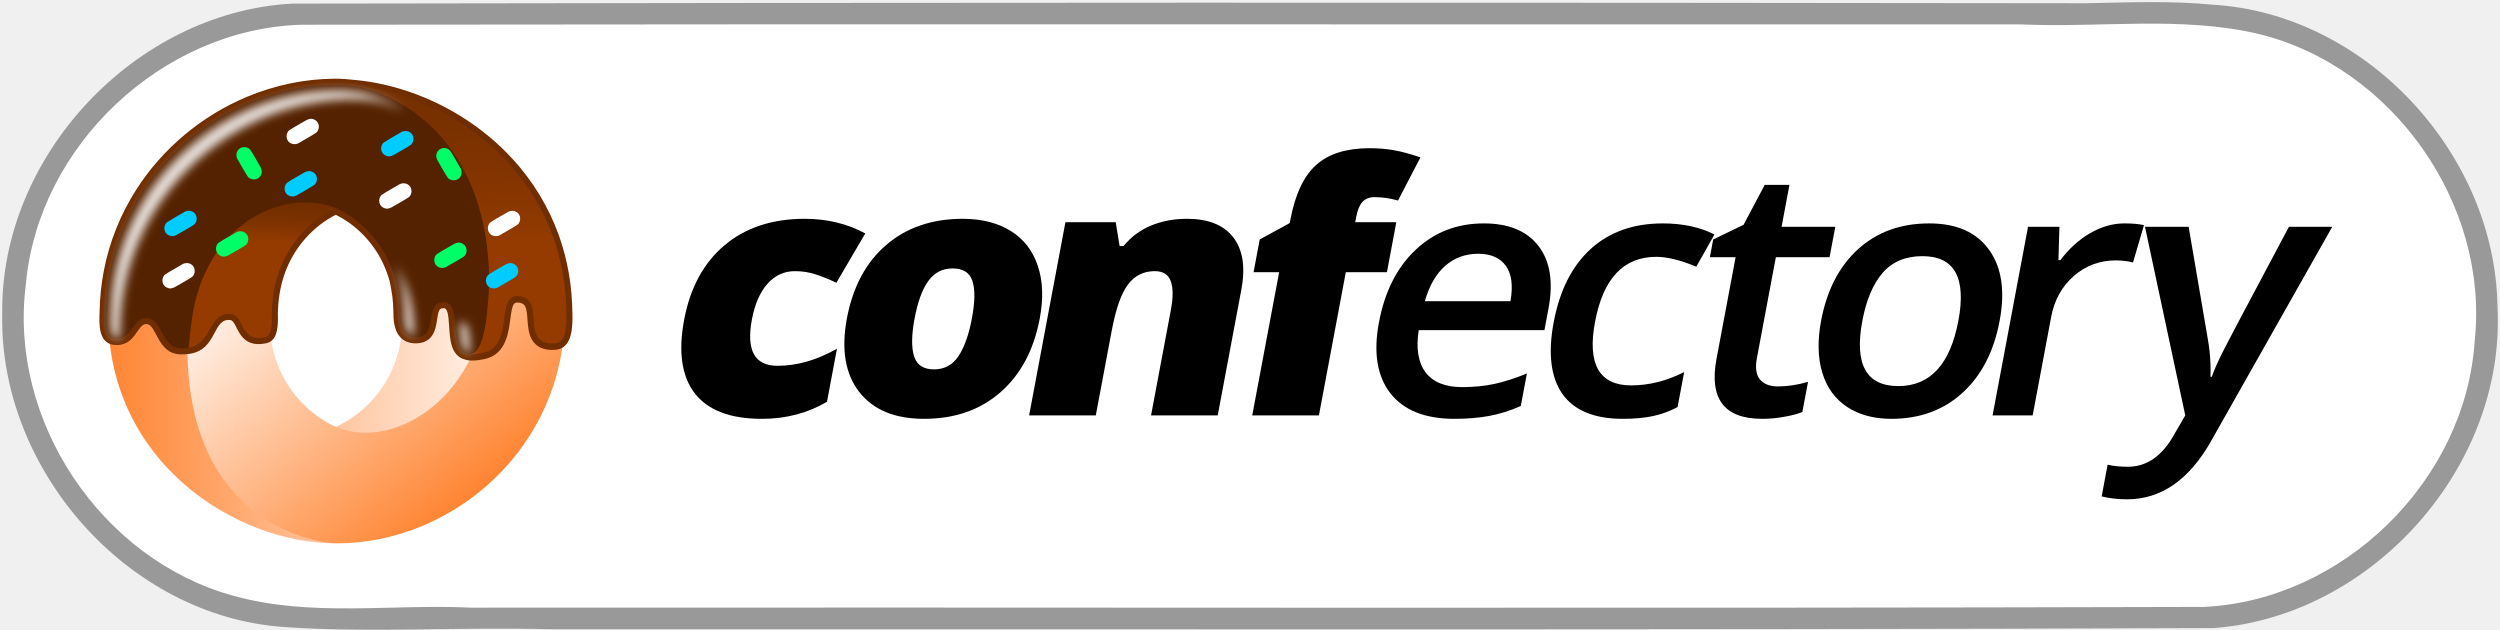
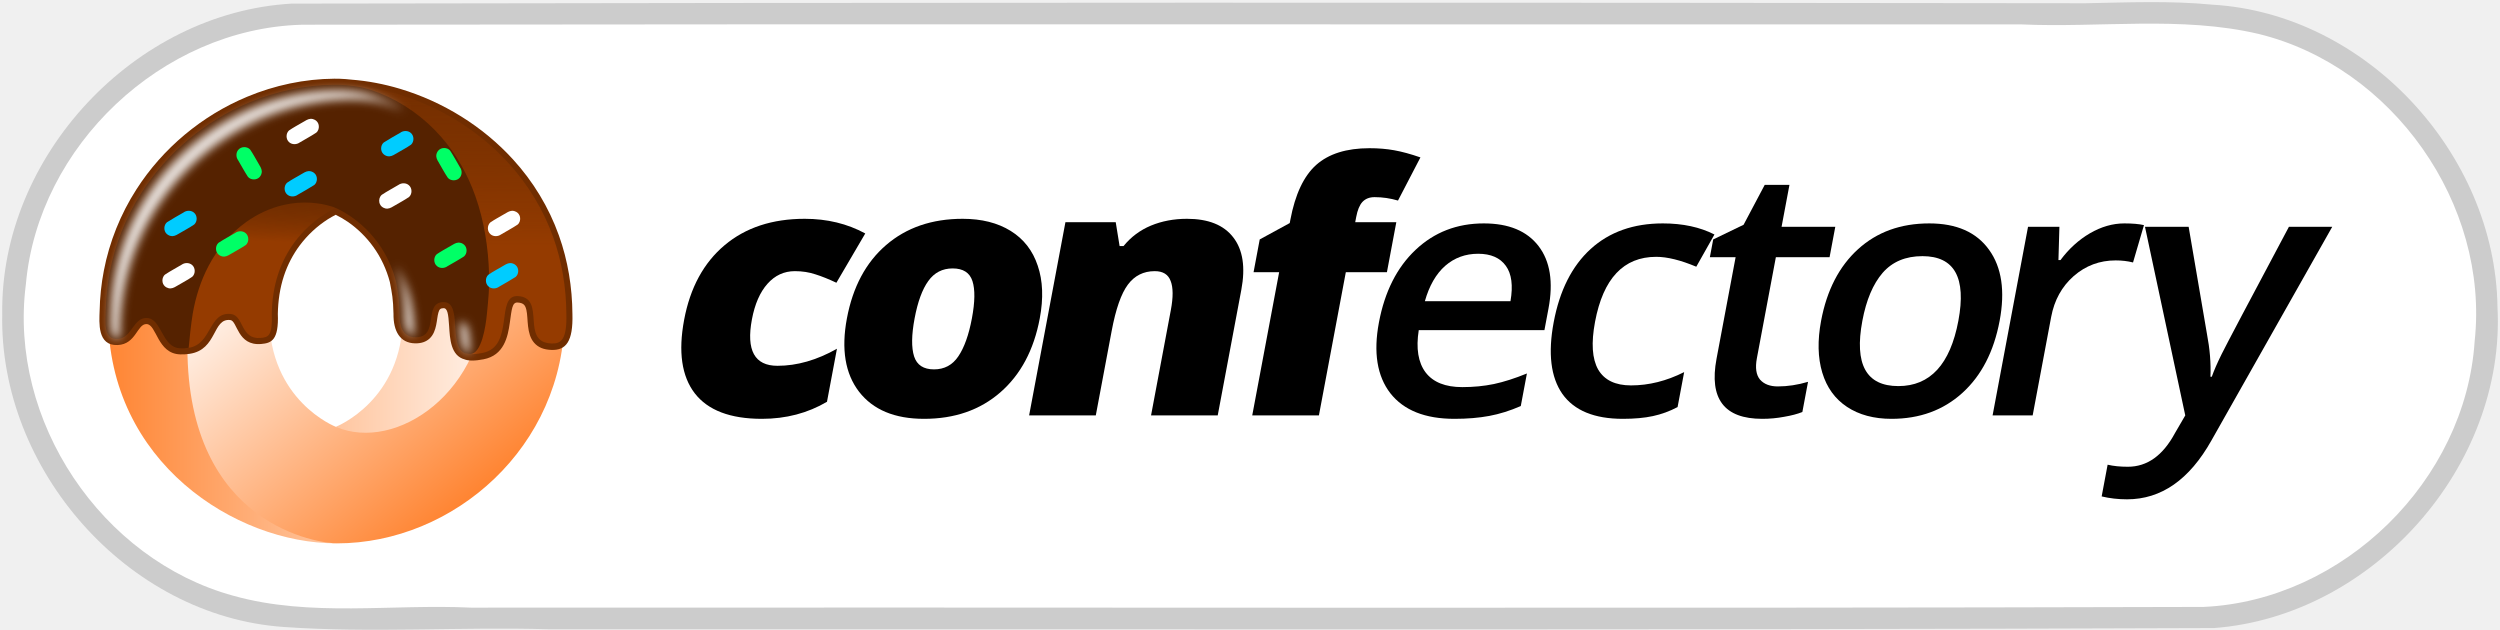
<svg xmlns="http://www.w3.org/2000/svg" xmlns:xlink="http://www.w3.org/1999/xlink" width="236.422" height="59.556" viewBox="0 0 62.553 15.758" version="1.1" id="svg5">
  <defs id="defs2">
    <linearGradient x1="39.11" y1="36.654" x2="225.404" y2="211.241" id="linearGradient1474" gradientTransform="matrix(2.501332,0,0,2.669032,-1171.326,-90.0029)" gradientUnits="userSpaceOnUse">
      <stop offset="0%" id="stop1470" style="stop-color:#ff8533;stop-opacity:1" />
      <stop stop-color="#FFF" offset="100%" id="stop1472" style="stop-color:#ffffff;stop-opacity:1" />
    </linearGradient>
    <linearGradient id="linearGradient96738">
      <stop style="stop-color:#953b00;stop-opacity:1" offset="0" id="stop96734" />
      <stop style="stop-color:#6a2b00;stop-opacity:0;" offset="1" id="stop96736" />
    </linearGradient>
    <linearGradient xlink:href="#linearGradient1474" id="linearGradient4796" x1="-595.364" y1="461.15" x2="-908.903" y2="75.541" gradientUnits="userSpaceOnUse" gradientTransform="matrix(0.01542947,0,0,0.01542947,-1167.154,-101.314)" />
    <linearGradient xlink:href="#linearGradient96738" id="linearGradient96604" x1="-849.912" y1="136.985" x2="-847.033" y2="57.097" gradientUnits="userSpaceOnUse" />
    <linearGradient xlink:href="#linearGradient96738" id="linearGradient100804" x1="-553.234" y1="140.067" x2="-555.626" y2="-250.806" gradientUnits="userSpaceOnUse" />
    <filter style="color-interpolation-filters:sRGB" id="filter22608" x="-0.034" y="-0.046" width="1.067" height="1.092">
      <feGaussianBlur stdDeviation="27.637" id="feGaussianBlur22610" />
    </filter>
    <linearGradient xlink:href="#linearGradient1474" id="linearGradient25857" x1="-1171.326" y1="240.933" x2="-551.816" y2="240.933" gradientUnits="userSpaceOnUse" gradientTransform="matrix(0.01542947,0,0,0.01542947,-1167.154,-101.314)" />
  </defs>
  <g id="layer1" transform="translate(1244.741,164.3733)">
    <g id="g997">
-       <path id="path3102" style="fill:#999999;fill-opacity:1;stroke:none;stroke-width:0.757;stroke-linecap:square;stroke-linejoin:round;paint-order:stroke markers fill" d="m -1192.559,-164.292 c -14.959,-0.022 -29.92,-0.018 -44.879,0.009 -3.933,0.219 -7.302,3.821 -7.248,7.763 -0.083,3.89 3.131,7.566 7.046,7.835 2.203,0.156 4.414,-0.008 6.621,0.057 13.892,-0.007 27.785,0.023 41.676,-0.03 3.971,-0.301 7.306,-4.048 7.093,-8.035 -0.052,-3.83 -3.289,-7.342 -7.141,-7.564 -1.054,-0.102 -2.112,-0.055 -3.168,-0.035 z" />
+       <path id="path3102" style="fill:#cccccc;fill-opacity:1;stroke:none;stroke-width:0.757;stroke-linecap:square;stroke-linejoin:round;paint-order:stroke markers fill" d="m -1192.559,-164.292 c -14.959,-0.022 -29.92,-0.018 -44.879,0.009 -3.933,0.219 -7.302,3.821 -7.248,7.763 -0.083,3.89 3.131,7.566 7.046,7.835 2.203,0.156 4.414,-0.008 6.621,0.057 13.892,-0.007 27.785,0.023 41.676,-0.03 3.971,-0.301 7.306,-4.048 7.093,-8.035 -0.052,-3.83 -3.289,-7.342 -7.141,-7.564 -1.054,-0.102 -2.112,-0.055 -3.168,-0.035 z" />
      <path id="rect1469" style="opacity:1;fill:#ffffff;fill-opacity:1;stroke:none;stroke-width:0.757;stroke-linecap:square;stroke-linejoin:round;paint-order:stroke markers fill" d="m -1237.201,-163.754 c -3.483,0.101 -6.588,3.028 -6.894,6.498 -0.44,3.407 1.885,6.887 5.197,7.791 1.931,0.539 3.962,0.201 5.938,0.296 14.454,-0.012 28.909,0.024 43.361,-0.018 3.49,-0.162 6.552,-3.162 6.778,-6.65 0.371,-3.432 -2.058,-6.867 -5.405,-7.687 -1.946,-0.456 -3.968,-0.149 -5.947,-0.239 -14.342,0.005 -28.685,-0.011 -43.027,0.008 z" />
      <g id="g3932" transform="matrix(1.118856,0,0,1.118856,84.0632,-47.28611)">
        <path d="m -1180.132,-95.106 c 2.258,3.078 4.468,-0.859 4.464,-3.227 0,-2.799 -2.841,-4.364 -4.466,-4.364 -2.608,-4e-5 -5.093,2.156 -5.093,5.105 0,3.278 2.848,5.094 5.093,5.094 -0.508,-0.073 -2.201,-0.436 -2.224,-4.335 -0.015,-2.637 0.86,-3.691 2.22,-3.228 0.03,0.011 1.5,0.591 1.5,2.485 0,1.886 -1.494,2.47 -1.494,2.47 z" fill="url(#a)" id="path14" style="fill:url(#linearGradient25857);fill-opacity:1;stroke-width:0.04" />
        <path d="m -1180.135,-100.062 c -1.492,-0.514 -3.32,0.715 -3.32,3.178 0,4.022 2.98,4.387 3.341,4.387 2.608,0 5.093,-2.156 5.093,-5.105 0,-3.278 -2.848,-5.094 -5.093,-5.094 0.622,-0.086 3.351,0.673 3.351,4.404 0,2.433 -2.038,3.757 -3.364,3.192 -0.03,-0.011 -1.5,-0.591 -1.5,-2.485 0,-1.886 1.491,-2.476 1.491,-2.476 z" fill="url(#b)" id="path16" style="fill:url(#linearGradient4796);fill-opacity:1;stroke-width:0.04" />
        <g id="g7984" transform="matrix(0.01542947,0,0,0.01542947,-1167.154,-101.314)">
          <path id="path23634" style="fill:#702d00;fill-opacity:1;stroke-width:2.584" d="m -843.303,-102.088 c -43.449,0.307 -86.694,9.499 -126.668,26.201 -65.298,27.232 -122.202,74.553 -160.406,134.209 -22.987,35.794 -39.191,75.989 -47.219,117.807 -3.738,19.283 -5.757,38.88 -6.131,58.488 -0.496,16.408 -3.65,50.646 26.148,49.352 26.881,-1.167 28.079,-30.85 41.908,-30.402 14.775,0.479 15.402,42.918 48.654,43.93 5.707,0.174 6.914,-0.018 13.365,-0.752 l 0.146,-0.018 0.144,-0.021 c 40.547,-5.983 32.824,-52.05 59.1,-48.977 10.317,1.207 10.107,37.676 44.605,34.717 14.901,-1.278 25.799,-5.237 24.215,-44.141 l 0.006,0.518 c 0.345,-18.879 3.018,-37.53 8.863,-55.178 5.226,-15.827 13.008,-30.897 22.982,-44.211 11.158,-14.875 24.993,-27.784 40.662,-37.803 3.767,-2.394 7.558,-4.517 11.395,-6.461 6.039,2.926 11.916,6.363 17.74,10.355 14.137,9.829 26.672,22.148 36.744,36.111 l 0.006,0.008 0.006,0.01 c 11.082,15.286 19.146,32.744 24.006,51.1 3.178,16.897 4.753,23.926 5.248,46.039 l -0.002,-0.33 c -0.39,25.638 9.578,42.461 31.021,43.047 9.073,0.248 16.317,-2.183 21.633,-7.332 10.567,-10.236 9.7,-27.903 12.4,-37.141 1.369,-4.685 2.687,-6.401 7.322,-6.51 5.961,-0.14 7.115,8.386 8.264,26.121 1.151,17.765 2.122,42.932 22.783,48.205 l -1.293,-0.439 c 6.645,2.85 16.091,2.574 28.42,0.207 29.677,-5.696 35.192,-32.597 38.037,-52.889 2.855,-20.359 3.447,-29.928 11.432,-29.4 8.841,0.584 11.061,4.198 12.59,10.768 2.921,12.558 -0.187,34.484 11.232,47.562 5.957,6.822 13.981,10.072 25.377,10.391 20.583,0.576 31.235,-11.764 30.121,-52.088 -0.259,-38.591 -6.5,-77.36 -19.611,-113.889 -14.512,-40.64 -37.335,-78.234 -66.396,-110.045 -43.984,-48.253 -101.521,-83.702 -163.873,-102.455 h -0.006 l -0.004,-0.002 c -22.949,-6.873 -46.648,-11.447 -70.621,-13.293 -0.013,-0.001 -0.028,-0.002 -0.041,-0.004 -0.087,-0.007 -0.173,-0.021 -0.26,-0.027 l -0.07,-0.006 c -2.495,-0.275 -5.013,-0.532 -7.553,-0.744 l -0.029,-0.002 -0.027,-0.002 c -5.43,-0.418 -10.893,-0.621 -16.367,-0.584 z" />
          <path id="path8983" style="opacity:1;fill:url(#linearGradient100804);fill-opacity:1;stroke-width:2.584" d="m -820.033,-92.463 c -1.453,0.439 -3.292,0.983 -3.711,2.658 -0.624,1.917 0.975,3.81 2.744,4.349 2.265,0.818 4.71,0.856 7.03,1.462 17.605,3.511 34.554,9.884 50.567,18.004 29.242,14.9 55.107,36.283 75.444,61.987 21.303,26.789 36.51,58.107 46.052,90.892 9.786,33.434 13.964,68.288 14.382,103.084 0.134,11.003 -0.17,21.986 -1.334,32.923 -0.543,5.262 -1.244,10.523 -2.055,15.758 -3.676,18.855 -57.562,68.233 2.024,56.795 47.468,-9.112 17.912,-84.662 51.706,-82.429 41.72,2.757 2.205,67.4 48.865,68.706 13.703,0.384 22.107,-6.019 21.079,-43.074 -0.237,-37.754 -6.332,-75.576 -19.102,-111.146 -14.114,-39.525 -36.313,-76.099 -64.613,-107.076 -42.891,-47.054 -99.004,-81.639 -159.905,-99.956 -22.48,-6.732 -45.657,-11.199 -69.063,-12.978 l -0.094,0.035 z" />
          <path id="path8985" style="opacity:1;fill:url(#linearGradient96604);fill-opacity:1;stroke-width:2.584" d="m -890.268,70.029 c -26.783,0.812 -53.167,9.19 -75.886,23.317 -23.64,14.591 -43.437,35.053 -58.171,58.539 -15.2,24.13 -25.229,51.317 -30.623,79.265 -0.244,1.597 -0.742,3.181 -0.702,4.806 -13.946,38.274 -15.228,49.58 1.006,52.045 34.007,-5.018 28.499,-52.861 61.409,-49.011 18.641,2.181 13.52,37.204 42.83,34.69 11.145,-0.956 17.487,-2.764 16.173,-35.017 0.358,-19.593 3.139,-39.156 9.307,-57.777 5.516,-16.703 13.737,-32.635 24.299,-46.732 11.777,-15.701 26.396,-29.344 42.961,-39.935 6.512,-4.141 13.258,-7.911 20.448,-10.757 2.156,-0.871 4.336,-1.68 6.516,-2.487 -12.741,-4.821 -25.941,-8.707 -39.535,-10.102 -6.644,-0.756 -13.347,-1.019 -20.032,-0.843 z" />
          <path id="path9512" style="fill:#552200;fill-opacity:1;stroke-width:2.584" d="m -843.24,-93.289 c -42.268,0.298 -84.371,9.24 -123.344,25.523 -63.684,26.559 -119.147,72.69 -156.382,130.833 -22.4,34.878 -38.177,74.019 -45.992,114.736 -3.639,18.773 -5.606,37.864 -5.97,56.982 -0.514,17.217 -2.98,41.259 16.968,40.393 21.145,-0.918 22.633,-31.052 42.575,-30.406 22.179,0.719 21.419,43.1 48.637,43.928 5.524,0.168 5.497,0.052 12.104,-0.699 0.541,-8.12 3.69,-37.068 5.83,-49.348 4.151,-24.154 11.625,-47.858 23.091,-69.55 13.112,-24.887 31.542,-47.141 54.516,-63.513 16.191,-11.561 34.554,-20.146 53.919,-24.611 12.907,-2.98 26.223,-4.154 39.462,-3.335 10.868,0.66 21.774,2.66 32.188,6.011 1.338,0.605 2.713,1.111 4.077,1.646 8.02,3.476 15.536,8.023 22.771,12.983 14.961,10.398 28.224,23.43 38.882,38.206 11.798,16.274 20.349,34.828 25.462,54.256 3.212,17.107 4.949,24.936 5.462,47.852 -0.343,22.544 7.418,33.705 22.465,34.117 36.136,0.988 11.116,-50.281 40.907,-50.982 31.36,-0.738 2.115,76.17 39.289,75.204 16.163,-0.42 22.227,-39.878 23.961,-58.283 1.899,-19.184 3.846,-38.298 3.124,-57.507 -1.148,-38.358 -7.046,-76.792 -19.894,-113.041 -11.139,-31.424 -27.737,-61.075 -49.826,-86.128 -23.962,-27.288 -54.225,-49.106 -87.924,-62.72 -9.141,-3.659 -18.506,-6.824 -28.111,-9.008 -7.467,-1.465 -15.038,-2.346 -22.618,-2.98 -5.199,-0.4 -10.413,-0.593 -15.628,-0.558 z" />
          <path id="path22217" style="opacity:0.881;fill:#ffffff;fill-opacity:0.992;stroke-width:9.766;filter:url(#filter22608)" d="m 1293.836,57.506 c -24.624,0.25 -49.244,1.128 -73.808,2.886 -53.024,3.731 -105.79,11.046 -157.852,21.755 -38.567,7.942 -76.755,17.732 -114.39,29.305 -41.594,12.814 -82.518,27.802 -122.561,44.854 C 677.584,219.157 542.069,310.161 427.629,422.611 366.725,482.449 311.785,548.385 264.209,619.292 219.387,686.041 181.051,757.157 150.1,831.369 119.775,903.986 96.439,979.529 80.796,1056.659 c -7.312,35.883 -13.053,72.088 -17.129,108.483 -3.968,35.545 -6.459,71.257 -7.396,107.011 -0.423,15.901 -1.073,31.816 -1.477,47.733 -0.322,15.473 -0.243,31.006 1.605,46.392 1.281,10.193 3.366,20.411 7.602,29.823 2.99,6.512 7.341,12.652 13.505,16.493 5.524,3.498 12.046,5.071 18.517,5.476 2.645,0.198 5.298,0.131 7.946,0.06 -0.19,-18.675 0.745,-37.273 1.322,-55.932 0.295,-14.724 0.822,-29.428 1.614,-44.151 0.663,-12.55 1.531,-25.177 2.562,-37.695 1.396,-16.846 3.107,-33.564 5.166,-50.337 3.566,-29.12 8.172,-58.252 13.78,-87.084 6.325,-32.656 13.97,-65.042 22.912,-97.094 8.964,-32.155 19.263,-63.984 30.796,-95.35 5.78,-15.729 11.949,-31.491 18.36,-46.979 7.708,-18.616 15.874,-37.042 24.46,-55.27 13.431,-28.457 27.969,-56.51 43.513,-83.918 13.405,-23.65 27.614,-46.939 42.532,-69.706 22.939,-35.022 47.684,-69.007 73.943,-101.596 21.043,-26.111 43.035,-51.336 66.042,-75.752 12.233,-12.993 24.82,-25.809 37.576,-38.29 40.468,-39.581 83.506,-76.575 128.718,-110.668 72.084,-54.358 149.785,-101.406 231.474,-139.927 24.149,-11.389 48.578,-22.01 73.393,-31.891 51.359,-20.456 104.038,-37.622 157.632,-51.271 14.89,-3.796 29.918,-7.33 44.907,-10.566 22.38,-4.836 44.834,-9.049 67.44,-12.655 28.768,-4.579 57.77,-8.169 86.822,-10.694 20.735,-1.811 41.514,-3.074 62.349,-3.816 16.58,-0.558 33.229,-0.857 49.843,-0.634 8.314,0.128 16.593,0.414 24.919,0.851 14.532,0.752 29.203,1.968 43.676,3.526 20.587,2.231 41.137,4.916 61.483,9.034 5.814,1.147 11.527,2.579 17.221,4.014 23.997,6.175 47.685,13.813 70.963,22.466 12.783,4.748 25.523,9.856 38.108,15.199 1.641,0.077 3.283,0.155 4.924,0.232 -1.083,-1.275 -2.104,-2.623 -3.225,-3.853 -51.728,-30.332 -106.65,-55.289 -163.708,-73.777 -16.683,-5.36 -33.558,-10.165 -50.667,-13.971 -9.499,-1.964 -19.086,-3.466 -28.679,-4.891 -20.389,-2.971 -40.897,-5.088 -61.445,-6.589 -16.925,-1.161 -33.894,-1.647 -50.859,-1.592 z m 325.859,977.529 c 7.986,20.048 14.997,40.486 20.943,61.232 1.115,3.944 2.255,8.029 3.311,12.046 1.696,6.363 2.697,12.882 3.934,19.344 5.954,31.11 11.533,62.401 14.235,93.962 1.446,16.562 2.445,33.077 3.046,49.697 0.416,11.619 0.685,23.293 0.753,34.948 0.257,14.588 1.458,29.225 4.673,43.481 2.673,11.651 6.673,23.177 13.34,33.181 4.57,6.885 10.567,12.864 17.689,17.092 4.106,2.507 8.579,4.344 13.16,5.782 0.52,0.103 1.5,0.806 1.177,-0.189 -0.381,-5.445 -0.632,-10.931 -0.739,-16.333 -0.186,-7.775 -0.096,-15.554 -0.396,-23.326 -0.675,-23.612 -1.857,-47.227 -4.34,-70.724 -1.867,-17.829 -4.602,-35.554 -7.758,-53.197 -2.463,-13.65 -5.002,-27.288 -7.644,-40.905 -1.294,-5.936 -3.098,-11.744 -4.761,-17.584 -14.453,-49.287 -34.944,-96.847 -61.339,-140.924 -1.918,-3.159 -3.786,-6.364 -5.809,-9.449 -1.28,-1.085 -2.56,-2.169 -3.84,-3.254 0.121,1.706 0.242,3.413 0.363,5.119 z m 351.084,294.332 c -1.396,-0.109 -2.673,1.212 -2.39,2.607 2.321,26.688 3.24,53.588 6.215,80.272 1.729,15.008 4.04,30.035 8.542,44.491 2.949,9.235 6.771,18.359 12.726,26.087 5.102,6.722 12.145,12.014 20.172,14.698 2.727,0.97 5.576,1.512 8.401,2.11 -1.193,-10.385 -2.127,-20.732 -2.877,-31.16 -1.52,-20.48 -2.51,-41.102 -4.561,-61.578 -1.395,-13.304 -3.16,-26.626 -6.589,-39.578 -2.286,-8.264 -5.162,-16.512 -9.977,-23.674 -3.482,-5.154 -8.226,-9.676 -14.123,-11.89 -4.864,-1.903 -10.149,-2.462 -15.335,-2.379 -0.068,-0.01 -0.135,-0.01 -0.203,-0.01 z" transform="matrix(0.2645833,0,0,0.2645833,-1182.343,-100.5663)" />
        </g>
        <g id="g20863" transform="matrix(0.01542947,0,0,0.01542947,-1167.149,-101.3395)">
          <path id="path6051" style="fill:#00ff66;stroke-width:0.063;stroke-linecap:square;stroke-linejoin:round;paint-order:stroke markers fill" d="m -1003.513,157.453 c 4.237,-0.241 7.748,-2.867 11.318,-4.871 6.718,-3.937 13.611,-7.6 20.061,-11.977 4.832,-4.328 4.776,-12.892 -0.188,-17.098 -4.174,-3.741 -10.929,-3.622 -15.314,-0.307 -8.03,4.713 -16.249,9.117 -24.045,14.217 -4.829,4.199 -4.964,12.637 -0.155,16.902 2.235,2.061 5.281,3.218 8.322,3.133 z" />
          <path id="path6053" style="fill:#ffffff;stroke-width:0.063;stroke-linecap:square;stroke-linejoin:round;paint-order:stroke markers fill" d="m -1081.226,203.549 c 4.231,-0.228 7.742,-2.841 11.305,-4.844 6.752,-3.985 13.723,-7.626 20.186,-12.08 4.747,-4.341 4.665,-12.803 -0.242,-16.993 -4.07,-3.679 -10.635,-3.663 -15.028,-0.562 -8.028,4.838 -16.374,9.153 -24.176,14.359 -3.247,2.569 -4.442,7.134 -3.636,11.096 0.611,3.154 2.667,5.965 5.497,7.49 1.845,1.044 3.973,1.588 6.094,1.533 z" />
          <path id="path6055" style="fill:#00ccff;fill-opacity:1;stroke-width:0.063;stroke-linecap:square;stroke-linejoin:round;paint-order:stroke markers fill" d="m -1078.361,127.77 c 4.234,-0.242 7.744,-2.859 11.312,-4.859 6.745,-3.995 13.722,-7.621 20.176,-12.088 4.747,-4.386 4.616,-12.907 -0.372,-17.06 -4.207,-3.704 -10.954,-3.529 -15.321,-0.192 -7.99,4.666 -16.14,9.071 -23.902,14.113 -4.841,4.148 -5.07,12.547 -0.321,16.852 2.239,2.129 5.339,3.323 8.428,3.234 z" />
        </g>
        <g id="g20848" transform="matrix(0.01542947,0,0,0.01542947,-1166.894,-101.234)">
          <path id="path6057" style="fill:#00ff66;stroke-width:0.063;stroke-linecap:square;stroke-linejoin:round;paint-order:stroke markers fill" d="m -965.526,26.887 c -0.241,-4.237 -2.867,-7.748 -4.871,-11.318 -3.937,-6.718 -7.6,-13.611 -11.977,-20.061 -4.328,-4.832 -12.892,-4.776 -17.098,0.188 -3.741,4.174 -3.622,10.929 -0.307,15.314 4.713,8.029 9.117,16.249 14.217,24.045 4.199,4.829 12.637,4.964 16.902,0.155 2.061,-2.235 3.218,-5.281 3.133,-8.322 z" />
          <path id="path6059" style="fill:#ffffff;stroke-width:0.063;stroke-linecap:square;stroke-linejoin:round;paint-order:stroke markers fill" d="m -894.634,-49.128 c -4.231,0.228 -7.742,2.841 -11.305,4.844 -6.752,3.985 -13.723,7.626 -20.186,12.08 -4.747,4.341 -4.665,12.803 0.242,16.993 4.07,3.679 10.635,3.663 15.028,0.562 8.028,-4.838 16.374,-9.153 24.176,-14.359 3.247,-2.569 4.442,-7.134 3.636,-11.096 -0.611,-3.154 -2.667,-5.965 -5.497,-7.49 -1.845,-1.044 -3.973,-1.588 -6.094,-1.533 z" />
          <path id="path6061" style="fill:#00ccff;fill-opacity:1;stroke-width:0.063;stroke-linecap:square;stroke-linejoin:round;paint-order:stroke markers fill" d="m -897.499,26.651 c -4.234,0.242 -7.744,2.859 -11.312,4.859 -6.745,3.995 -13.722,7.621 -20.176,12.088 -4.747,4.386 -4.616,12.907 0.372,17.06 4.207,3.704 10.954,3.529 15.321,0.192 7.99,-4.666 16.14,-9.071 23.902,-14.113 4.841,-4.148 5.07,-12.547 0.321,-16.852 -2.239,-2.129 -5.339,-3.323 -8.428,-3.234 z" />
        </g>
        <g id="g20853" transform="matrix(0.01542947,0,0,0.01542947,-1166.737,-101.063)">
          <path id="path31338" style="fill:#00ff66;stroke-width:0.063;stroke-linecap:square;stroke-linejoin:round;paint-order:stroke markers fill" d="m -722.835,-6.01 c 0.241,4.237 2.867,7.748 4.871,11.318 3.937,6.718 7.6,13.611 11.977,20.061 4.328,4.832 12.892,4.776 17.098,-0.188 3.741,-4.174 3.622,-10.929 0.307,-15.314 -4.713,-8.029 -9.117,-16.249 -14.217,-24.045 -4.199,-4.829 -12.637,-4.964 -16.902,-0.155 -2.061,2.235 -3.218,5.281 -3.133,8.323 z" />
          <path id="path31348" style="fill:#ffffff;stroke-width:0.063;stroke-linecap:square;stroke-linejoin:round;paint-order:stroke markers fill" d="m -793.727,70.005 c 4.231,-0.228 7.742,-2.841 11.305,-4.844 6.752,-3.985 13.723,-7.626 20.186,-12.08 4.748,-4.341 4.665,-12.803 -0.242,-16.993 -4.07,-3.679 -10.635,-3.663 -15.028,-0.562 -8.028,4.838 -16.374,9.153 -24.176,14.359 -3.247,2.569 -4.442,7.134 -3.636,11.096 0.611,3.154 2.667,5.965 5.497,7.49 1.846,1.044 3.973,1.587 6.094,1.533 z" />
          <path id="path31360" style="fill:#00ccff;fill-opacity:1;stroke-width:0.063;stroke-linecap:square;stroke-linejoin:round;paint-order:stroke markers fill" d="m -790.862,-5.774 c 4.234,-0.242 7.744,-2.859 11.312,-4.859 6.745,-3.995 13.722,-7.621 20.176,-12.088 4.747,-4.386 4.616,-12.907 -0.372,-17.06 -4.207,-3.704 -10.954,-3.529 -15.321,-0.192 -7.99,4.666 -16.139,9.071 -23.902,14.113 -4.841,4.148 -5.07,12.547 -0.321,16.852 2.239,2.129 5.339,3.323 8.428,3.234 z" />
        </g>
        <g id="g20858" transform="matrix(0.01542947,0,0,0.01542947,-1166.806,-101.0333)">
          <path id="path6087" style="fill:#00ff66;stroke-width:0.063;stroke-linecap:square;stroke-linejoin:round;paint-order:stroke markers fill" d="m -686.266,117.283 c -4.237,0.241 -7.748,2.867 -11.318,4.871 -6.718,3.937 -13.611,7.6 -20.061,11.977 -4.832,4.328 -4.776,12.892 0.188,17.098 4.174,3.741 10.929,3.622 15.314,0.307 8.029,-4.713 16.249,-9.117 24.045,-14.217 4.829,-4.199 4.964,-12.637 0.155,-16.902 -2.235,-2.061 -5.281,-3.218 -8.322,-3.133 z" />
          <path id="path6089" style="fill:#ffffff;stroke-width:0.063;stroke-linecap:square;stroke-linejoin:round;paint-order:stroke markers fill" d="m -608.553,71.187 c -4.231,0.228 -7.742,2.841 -11.305,4.844 -6.752,3.985 -13.723,7.626 -20.186,12.08 -4.747,4.341 -4.665,12.803 0.242,16.993 4.07,3.679 10.635,3.663 15.028,0.562 8.028,-4.838 16.374,-9.153 24.176,-14.359 3.247,-2.569 4.442,-7.134 3.636,-11.096 -0.611,-3.154 -2.667,-5.965 -5.497,-7.49 -1.845,-1.044 -3.973,-1.588 -6.094,-1.533 z" />
          <path id="path6091" style="fill:#00ccff;fill-opacity:1;stroke-width:0.063;stroke-linecap:square;stroke-linejoin:round;paint-order:stroke markers fill" d="m -611.419,146.966 c -4.234,0.242 -7.744,2.859 -11.312,4.859 -6.745,3.995 -13.722,7.621 -20.176,12.088 -4.747,4.386 -4.616,12.907 0.372,17.06 4.207,3.704 10.954,3.529 15.321,0.192 7.99,-4.666 16.14,-9.071 23.902,-14.113 4.841,-4.148 5.07,-12.547 0.321,-16.852 -2.239,-2.129 -5.339,-3.323 -8.428,-3.234 z" />
        </g>
      </g>
      <g id="g1305" style="fill:#000000;fill-opacity:1;stroke:none" transform="matrix(0.01575986,0,0,0.01575986,-1222.51,-160.332)">
        <path d="m -201.037,408.553 q -75.269,0 -106.626,-40.613 -31.086,-40.613 -16.79,-116.694 14.347,-76.352 64.199,-118.318 49.852,-41.966 127.287,-41.966 53.338,0 96.073,23.285 l -45.839,78.247 q -17.646,-8.393 -32.975,-13.267 -15.278,-5.144 -32.877,-5.144 -25.721,0 -43.565,20.036 -17.844,20.036 -24.712,56.587 -13.838,73.644 40.583,73.644 46.569,0 94.435,-27.075 l -15.822,84.203 q -45.971,27.075 -103.37,27.075 z" style="font-weight:800;font-size:493.152px;line-height:1.25;font-family:'Open Sans';-inkscape-font-specification:'Open Sans Ultra-Bold';letter-spacing:0px;opacity:1;fill:#000000;fill-opacity:1;stroke:none;stroke-width:13.862" id="path1285" />
        <path d="m 240.176,249.081 q -14.143,75.269 -62.692,117.506 -48.227,41.966 -121.059,41.966 -69.854,0 -103.189,-43.049 -33.065,-43.049 -19.278,-116.423 14.092,-74.998 62.218,-116.423 48.447,-41.696 121.55,-41.696 45.215,0 76.259,19.223 31.044,19.223 42.959,55.233 12.237,35.739 3.232,83.662 z m -198.731,0 q -7.428,39.53 -0.786,60.377 6.693,20.577 31.602,20.577 24.638,0 38.523,-20.577 14.206,-20.848 21.634,-60.377 7.377,-39.259 0.853,-59.294 -6.524,-20.036 -31.433,-20.036 -24.368,0 -38.692,20.036 -14.273,19.765 -21.701,59.294 z" style="font-weight:800;font-size:493.152px;line-height:1.25;font-family:'Open Sans';-inkscape-font-specification:'Open Sans Ultra-Bold';letter-spacing:0px;opacity:1;fill:#000000;fill-opacity:1;stroke:none;stroke-width:13.862" id="path1287" />
        <path d="m 416.849,403.138 31.44,-167.324 q 5.749,-30.595 -0.286,-46.028 -5.713,-15.704 -25.207,-15.704 -26.804,0 -42.736,21.389 -15.932,21.389 -25.7,73.373 L 329.126,403.138 H 223.263 L 280.904,96.377 h 79.871 l 6.144,37.905 h 6.227 q 17.607,-21.66 43.469,-32.49 26.132,-10.83 57.268,-10.83 50.901,0 73.514,29.512 22.884,29.512 12.81,83.12 l -37.495,199.543 z" style="font-weight:800;font-size:493.152px;line-height:1.25;font-family:'Open Sans';-inkscape-font-specification:'Open Sans Ultra-Bold';letter-spacing:0px;opacity:1;fill:#000000;fill-opacity:1;stroke:none;stroke-width:13.862" id="path1289" />
        <path d="M 791.358,175.707 H 726.107 L 683.373,403.138 H 577.509 l 42.735,-227.431 h -40.613 l 9.768,-51.984 47.663,-25.992 0.967,-5.144 q 11.396,-60.648 41.02,-87.182 29.895,-26.534 84.586,-26.534 21.119,0 39.19,3.249 18.342,3.249 41.725,11.372 L 808.935,61.992 q -18.477,-5.415 -37.158,-5.415 -12.184,0 -19.294,7.581 -6.789,7.31 -9.943,24.097 l -1.526,8.123 h 65.251 z" style="font-weight:800;font-size:493.152px;line-height:1.25;font-family:'Open Sans';-inkscape-font-specification:'Open Sans Ultra-Bold';letter-spacing:0px;opacity:1;fill:#000000;fill-opacity:1;stroke:none;stroke-width:13.862" id="path1291" />
        <path d="m 898.544,408.553 q -69.854,0 -101.752,-40.613 -31.577,-40.883 -18.146,-112.362 13.787,-73.373 58.224,-115.34 44.437,-41.966 108.334,-41.966 59.294,0 86.913,36.01 27.619,36.01 15.765,99.095 l -6.461,34.385 H 841.878 q -6.837,43.591 10.938,67.146 17.826,23.285 58.168,23.285 26.534,0 50.192,-4.873 23.98,-5.144 52.431,-16.787 l -9.717,51.713 q -25.37,11.101 -50.061,15.704 -24.691,4.603 -55.286,4.603 z m 37.604,-262.087 q -30.324,0 -52.347,19.223 -21.752,19.223 -32.191,56.045 h 135.917 q 6.428,-37.093 -7.339,-56.045 -13.716,-19.223 -44.04,-19.223 z" id="path1293" style="font-weight:600;font-size:493.152px;line-height:1.25;font-family:'Open Sans';-inkscape-font-specification:'Open Sans Semi-Bold';letter-spacing:0px;opacity:1;fill:#000000;fill-opacity:1;stroke:none;stroke-width:13.862" />
        <path d="m 1165.94,408.553 q -67.959,0 -95.999,-39.53 -27.719,-39.8 -13.779,-113.986 14.194,-75.539 58.647,-116.152 44.724,-40.613 114.578,-40.613 47.381,0 81.98,17.599 l -28.838,51.172 q -37.391,-15.704 -63.654,-15.704 -77.705,0 -97.089,103.156 -9.463,50.36 4.979,75.81 14.763,25.18 52.126,25.18 42.508,0 84.381,-21.119 l -10.429,55.504 q -18.94,10.018 -39.248,14.35 -20.037,4.332 -47.654,4.332 z" id="path1295" style="font-weight:600;font-size:493.152px;line-height:1.25;font-family:'Open Sans';-inkscape-font-specification:'Open Sans Semi-Bold';letter-spacing:0px;opacity:1;fill:#000000;fill-opacity:1;stroke:none;stroke-width:13.862" />
        <path d="m 1412.017,357.11 q 23.285,0 47.943,-7.31 l -9.005,47.923 q -11.424,4.603 -28.77,7.581 -17.126,3.249 -34.996,3.249 -90.431,0 -72.523,-95.304 l 30.321,-161.367 h -40.883 l 5.291,-28.158 48.237,-23.285 33.565,-63.356 h 39.259 L 1417.94,103.688 h 85.287 l -9.056,48.194 h -85.287 l -30.118,160.284 q -4.324,23.014 4.961,34.115 9.607,10.83 28.289,10.83 z" id="path1297" style="font-weight:600;font-size:493.152px;line-height:1.25;font-family:'Open Sans';-inkscape-font-specification:'Open Sans Semi-Bold';letter-spacing:0px;opacity:1;fill:#000000;fill-opacity:1;stroke:none;stroke-width:13.862" />
        <path d="m 1764.172,252.871 q -13.787,73.373 -59.154,114.528 -45.367,41.154 -112.513,41.154 -41.966,0 -70.624,-18.953 -28.658,-18.953 -39.322,-54.421 -10.664,-35.468 -1.862,-82.308 13.685,-72.832 58.731,-113.715 45.046,-40.883 113.004,-40.883 64.98,0 95,41.966 30.07,41.696 16.741,112.632 z m -217.954,0 q -19.485,103.698 57.138,103.698 75.81,0 95.295,-103.698 19.282,-102.614 -57.07,-102.614 -40.071,0 -63.197,26.534 -22.855,26.534 -32.165,76.081 z" id="path1299" style="font-weight:600;font-size:493.152px;line-height:1.25;font-family:'Open Sans';-inkscape-font-specification:'Open Sans Semi-Bold';letter-spacing:0px;opacity:1;fill:#000000;fill-opacity:1;stroke:none;stroke-width:13.862" />
        <path d="m 1962.151,98.273 q 19.223,0 31.169,2.707 l -17.369,59.294 q -12.927,-3.249 -27.548,-3.249 -38.176,0 -66.682,24.909 -28.236,24.909 -35.714,64.709 l -29.405,156.494 h -63.626 l 56.267,-299.45 h 49.818 l -1.527,52.796 h 3.249 q 19.928,-26.804 46.705,-42.508 27.047,-15.704 54.664,-15.704 z" id="path1301" style="font-weight:600;font-size:493.152px;line-height:1.25;font-family:'Open Sans';-inkscape-font-specification:'Open Sans Semi-Bold';letter-spacing:0px;opacity:1;fill:#000000;fill-opacity:1;stroke:none;stroke-width:13.862" />
        <path d="m 1994.941,103.688 h 69.312 l 29.021,169.761 q 6.991,36.281 5.591,68.229 h 2.166 q 5.235,-14.891 15.701,-36.01 10.517,-21.389 106.723,-201.98 h 68.771 l -191.811,339.251 q -52.478,93.409 -133.975,93.409 -21.119,0 -40.289,-4.603 l 9.463,-50.36 q 13.739,3.249 32.15,3.249 46.028,0 74.732,-53.338 l 16.392,-28.158 z" id="path1303" style="font-weight:600;font-size:493.152px;line-height:1.25;font-family:'Open Sans';-inkscape-font-specification:'Open Sans Semi-Bold';letter-spacing:0px;opacity:1;fill:#000000;fill-opacity:1;stroke:none;stroke-width:13.862" />
      </g>
    </g>
  </g>
</svg>
